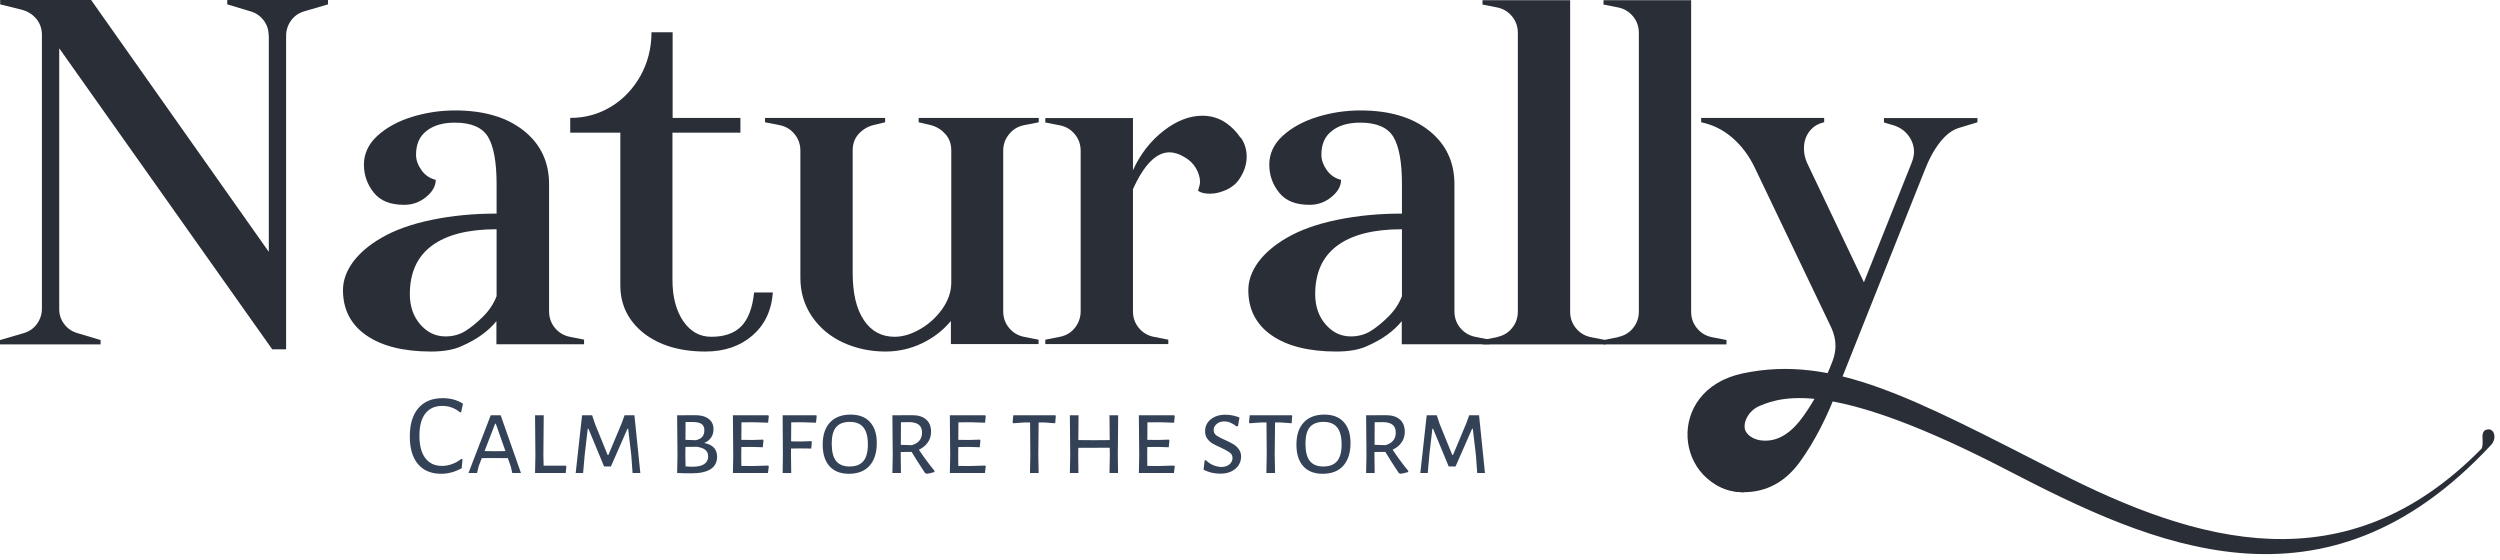
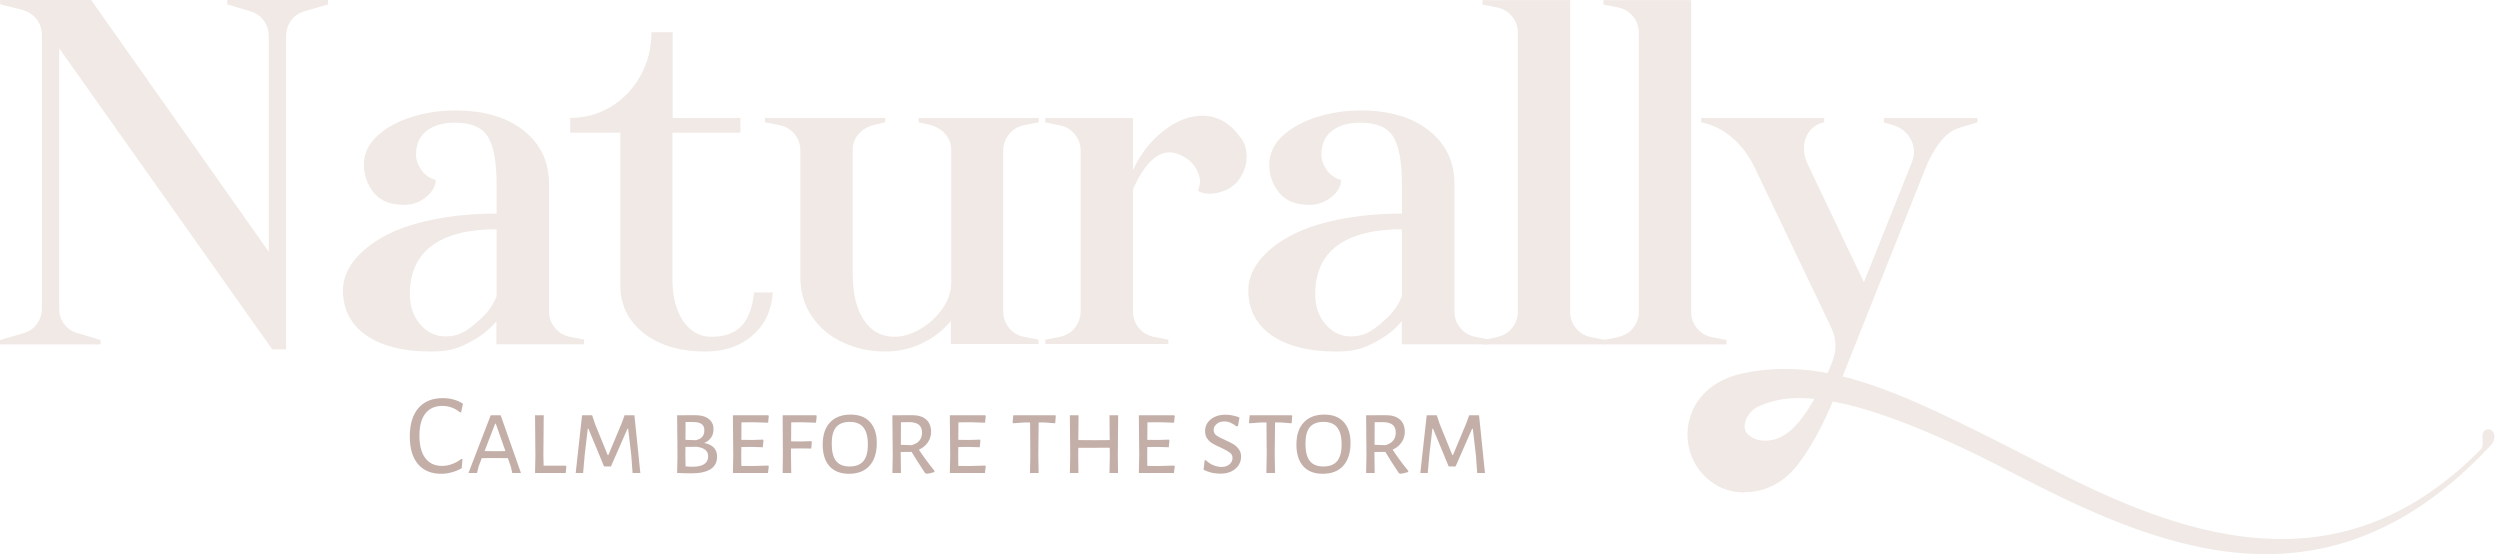
<svg xmlns="http://www.w3.org/2000/svg" width="259" height="58" viewBox="0 0 259 58" fill="none">
-   <path d="M45.864 41.248C46.672 41.248 47.372 41.44 47.964 41.824L47.772 42.7L47.664 42.724C47.128 42.276 46.512 42.052 45.816 42.052C45.056 42.052 44.472 42.316 44.064 42.844C43.656 43.364 43.452 44.128 43.452 45.136C43.452 46.152 43.656 46.928 44.064 47.464C44.472 48 45.048 48.268 45.792 48.268C46.144 48.268 46.492 48.204 46.836 48.076C47.188 47.948 47.508 47.768 47.796 47.536L47.916 47.596L47.832 48.508C47.136 48.892 46.428 49.084 45.708 49.084C44.676 49.084 43.876 48.752 43.308 48.088C42.74 47.416 42.456 46.46 42.456 45.22C42.456 43.948 42.752 42.968 43.344 42.28C43.936 41.592 44.776 41.248 45.864 41.248ZM53.97 49H53.07L52.926 48.352L52.614 47.464L51.186 47.452L49.914 47.464L49.59 48.304L49.422 49H48.534L50.838 43.024H51.87L53.97 49ZM52.362 46.732L51.366 43.9H51.294L50.202 46.732L51.258 46.744L52.362 46.732ZM58.671 48.328L58.611 49H55.431L55.467 47.2L55.431 43.024H56.331L56.295 47.128L56.319 48.244H58.623L58.671 48.328ZM66.338 49H65.534L65.402 47.176L65.078 44.416H65.006L63.29 48.328H62.582L60.962 44.416H60.89L60.578 47.104L60.41 49H59.642L60.302 43.024H61.346L61.646 43.924L62.954 47.14H63.026L64.394 43.876L64.706 43.024H65.726L66.338 49ZM72.958 45.892C73.846 46.068 74.29 46.54 74.29 47.308C74.29 47.884 74.066 48.316 73.618 48.604C73.17 48.892 72.514 49.036 71.65 49.036C71.13 49.036 70.63 49.024 70.15 49L70.186 47.2L70.15 43.024L72.022 43.012C72.622 43.012 73.086 43.14 73.414 43.396C73.75 43.644 73.918 44 73.918 44.464C73.918 44.808 73.834 45.1 73.666 45.34C73.498 45.58 73.262 45.764 72.958 45.892ZM72.97 44.572C72.97 44.276 72.874 44.06 72.682 43.924C72.49 43.788 72.182 43.72 71.758 43.72H71.026L71.014 45.568L72.082 45.604C72.378 45.54 72.598 45.428 72.742 45.268C72.894 45.1 72.97 44.868 72.97 44.572ZM71.758 48.352C72.278 48.352 72.674 48.264 72.946 48.088C73.226 47.904 73.366 47.636 73.366 47.284C73.366 46.996 73.27 46.772 73.078 46.612C72.886 46.452 72.594 46.344 72.202 46.288L71.014 46.3L71.002 47.128L71.026 48.316C71.274 48.34 71.518 48.352 71.758 48.352ZM79.576 48.232L79.648 48.304L79.564 49H75.928L75.964 47.2L75.928 43.024H79.588L79.648 43.096L79.576 43.792L78.064 43.744L76.816 43.756L76.804 45.568L77.992 45.58L79.036 45.544L79.096 45.628L79.024 46.336L77.92 46.3L76.804 46.312L76.792 47.128L76.804 48.268L77.98 48.28L79.576 48.232ZM81.971 43.756L81.959 45.724L82.99 45.736L84.046 45.7L84.106 45.784L84.046 46.468L82.906 46.456L81.947 46.468V47.128L81.971 49H81.082L81.106 47.2L81.082 43.024H84.562L84.611 43.096L84.538 43.792L83.062 43.744L81.971 43.756ZM88.123 42.952C88.995 42.952 89.663 43.208 90.127 43.72C90.599 44.232 90.835 44.956 90.835 45.892C90.835 46.908 90.583 47.696 90.079 48.256C89.583 48.808 88.871 49.084 87.943 49.084C87.079 49.084 86.411 48.824 85.939 48.304C85.467 47.776 85.231 47.028 85.231 46.06C85.231 45.068 85.483 44.304 85.987 43.768C86.491 43.224 87.203 42.952 88.123 42.952ZM88.039 43.708C87.407 43.708 86.935 43.888 86.623 44.248C86.319 44.608 86.167 45.176 86.167 45.952C86.167 46.784 86.319 47.388 86.623 47.764C86.927 48.14 87.391 48.328 88.015 48.328C88.655 48.328 89.131 48.144 89.443 47.776C89.755 47.408 89.911 46.832 89.911 46.048C89.911 45.24 89.755 44.648 89.443 44.272C89.139 43.896 88.671 43.708 88.039 43.708ZM95.199 46.588C95.687 47.332 96.227 48.064 96.819 48.784L96.807 48.904C96.471 49.008 96.195 49.068 95.979 49.084L95.823 48.988C95.215 48.068 94.755 47.344 94.443 46.816L93.315 46.828V47.128L93.339 49H92.451L92.487 47.2L92.451 43.024L94.491 43.012C95.123 43.012 95.607 43.16 95.943 43.456C96.287 43.752 96.459 44.18 96.459 44.74C96.459 45.148 96.347 45.512 96.123 45.832C95.907 46.152 95.599 46.404 95.199 46.588ZM93.327 46.084L94.455 46.12C95.167 45.92 95.523 45.484 95.523 44.812C95.523 44.46 95.419 44.196 95.211 44.02C95.003 43.844 94.687 43.748 94.263 43.732L93.339 43.744L93.327 46.084ZM102.052 48.232L102.124 48.304L102.04 49H98.404L98.44 47.2L98.404 43.024H102.064L102.124 43.096L102.052 43.792L100.54 43.744L99.292 43.756L99.28 45.568L100.468 45.58L101.512 45.544L101.572 45.628L101.5 46.336L100.396 46.3L99.28 46.312L99.268 47.128L99.28 48.268L100.456 48.28L102.052 48.232ZM109.38 43.096L109.32 43.852L108.204 43.768H107.604L107.568 47.128L107.604 49H106.704L106.74 47.2L106.716 43.768H106.116L104.976 43.852L104.904 43.768L104.976 43.024H109.332L109.38 43.096ZM115.806 47.128L115.83 49H114.942L114.978 47.2L114.966 46.384L111.714 46.396L111.702 47.128L111.726 49H110.838L110.874 47.2L110.838 43.024H111.738L111.714 45.592L113.334 45.604L114.966 45.592L114.942 43.024H115.842L115.806 47.128ZM121.634 48.232L121.706 48.304L121.622 49H117.986L118.022 47.2L117.986 43.024H121.646L121.706 43.096L121.634 43.792L120.122 43.744L118.874 43.756L118.862 45.568L120.05 45.58L121.094 45.544L121.154 45.628L121.082 46.336L119.978 46.3L118.862 46.312L118.85 47.128L118.862 48.268L120.038 48.28L121.634 48.232ZM126.946 42.964C127.434 42.964 127.922 43.06 128.41 43.252L128.254 44.14L128.11 44.176C127.886 44 127.674 43.872 127.474 43.792C127.274 43.704 127.066 43.66 126.85 43.66C126.506 43.66 126.234 43.752 126.034 43.936C125.834 44.112 125.734 44.316 125.734 44.548C125.734 44.78 125.83 44.968 126.022 45.112C126.222 45.256 126.526 45.416 126.934 45.592C127.294 45.752 127.578 45.896 127.786 46.024C128.002 46.152 128.186 46.324 128.338 46.54C128.498 46.748 128.578 47.004 128.578 47.308C128.578 47.62 128.494 47.912 128.326 48.184C128.158 48.448 127.91 48.664 127.582 48.832C127.262 48.992 126.878 49.072 126.43 49.072C126.15 49.072 125.854 49.04 125.542 48.976C125.238 48.904 124.954 48.8 124.69 48.664L124.798 47.716L124.918 47.668C125.142 47.892 125.402 48.068 125.698 48.196C126.002 48.316 126.282 48.376 126.538 48.376C126.874 48.376 127.15 48.288 127.366 48.112C127.582 47.928 127.69 47.708 127.69 47.452C127.69 47.212 127.59 47.02 127.39 46.876C127.198 46.732 126.894 46.564 126.478 46.372C126.134 46.22 125.85 46.08 125.626 45.952C125.41 45.824 125.226 45.656 125.074 45.448C124.922 45.232 124.846 44.972 124.846 44.668C124.846 44.348 124.93 44.06 125.098 43.804C125.274 43.548 125.518 43.344 125.83 43.192C126.15 43.04 126.522 42.964 126.946 42.964ZM133.872 43.096L133.812 43.852L132.696 43.768H132.096L132.06 47.128L132.096 49H131.196L131.232 47.2L131.208 43.768H130.608L129.468 43.852L129.396 43.768L129.468 43.024H133.824L133.872 43.096ZM137.202 42.952C138.074 42.952 138.742 43.208 139.206 43.72C139.678 44.232 139.914 44.956 139.914 45.892C139.914 46.908 139.662 47.696 139.158 48.256C138.662 48.808 137.95 49.084 137.022 49.084C136.158 49.084 135.49 48.824 135.018 48.304C134.546 47.776 134.31 47.028 134.31 46.06C134.31 45.068 134.562 44.304 135.066 43.768C135.57 43.224 136.282 42.952 137.202 42.952ZM137.118 43.708C136.486 43.708 136.014 43.888 135.702 44.248C135.398 44.608 135.246 45.176 135.246 45.952C135.246 46.784 135.398 47.388 135.702 47.764C136.006 48.14 136.47 48.328 137.094 48.328C137.734 48.328 138.21 48.144 138.522 47.776C138.834 47.408 138.99 46.832 138.99 46.048C138.99 45.24 138.834 44.648 138.522 44.272C138.218 43.896 137.75 43.708 137.118 43.708ZM144.277 46.588C144.765 47.332 145.305 48.064 145.897 48.784L145.885 48.904C145.549 49.008 145.273 49.068 145.057 49.084L144.901 48.988C144.293 48.068 143.833 47.344 143.521 46.816L142.393 46.828V47.128L142.417 49H141.529L141.565 47.2L141.529 43.024L143.569 43.012C144.201 43.012 144.685 43.16 145.021 43.456C145.365 43.752 145.537 44.18 145.537 44.74C145.537 45.148 145.425 45.512 145.201 45.832C144.985 46.152 144.677 46.404 144.277 46.588ZM142.405 46.084L143.533 46.12C144.245 45.92 144.601 45.484 144.601 44.812C144.601 44.46 144.497 44.196 144.289 44.02C144.081 43.844 143.765 43.748 143.341 43.732L142.417 43.744L142.405 46.084ZM153.842 49H153.038L152.906 47.176L152.582 44.416H152.51L150.794 48.328H150.086L148.466 44.416H148.394L148.082 47.104L147.914 49H147.146L147.806 43.024H148.85L149.15 43.924L150.458 47.14H150.53L151.898 43.876L152.21 43.024H153.23L153.842 49Z" fill="#344258" />
-   <path d="M27.829 3.663C27.829 3.077 27.659 2.568 27.319 2.115C26.979 1.661 26.526 1.34 25.941 1.171L23.543 0.453V0H33.983V0.453L31.529 1.171C30.944 1.34 30.491 1.661 30.151 2.133C29.811 2.605 29.641 3.134 29.641 3.719V36.192H28.206L6.136 5.003V32.02C6.136 32.605 6.306 33.115 6.646 33.568C6.985 34.021 7.439 34.342 8.024 34.512L10.422 35.229V35.683H0V35.229L2.454 34.512C3.04 34.342 3.493 34.021 3.833 33.549C4.172 33.077 4.342 32.548 4.342 31.963V3.625C4.342 2.983 4.154 2.435 3.776 1.963C3.398 1.51 2.907 1.189 2.303 1.019L0.019 0.453V0H9.44L27.848 26.092V3.663H27.829Z" fill="#2A2F37" />
-   <path d="M60.509 35.211V35.664H51.428V33.266C50.616 34.285 49.446 35.135 47.917 35.815C47.067 36.23 45.972 36.419 44.65 36.419C41.8 36.419 39.553 35.852 37.948 34.739C36.343 33.625 35.532 32.058 35.532 30.056C35.532 29.075 35.871 28.112 36.551 27.168C37.231 26.243 38.212 25.393 39.515 24.638C40.912 23.826 42.649 23.203 44.764 22.769C46.878 22.335 49.106 22.127 51.447 22.127V19.068C51.447 16.784 51.145 15.16 50.56 14.179C49.956 13.197 48.823 12.706 47.124 12.706C45.896 12.706 44.915 12.989 44.197 13.556C43.461 14.122 43.102 14.934 43.102 16.029C43.102 16.576 43.291 17.105 43.669 17.634C44.046 18.162 44.537 18.483 45.141 18.634C45.141 19.276 44.801 19.88 44.141 20.409C43.48 20.956 42.725 21.221 41.875 21.221C40.44 21.221 39.402 20.805 38.722 19.956C38.042 19.106 37.703 18.143 37.703 17.048C37.703 15.953 38.156 14.934 39.081 14.084C40.006 13.235 41.195 12.574 42.649 12.121C44.103 11.668 45.613 11.441 47.142 11.441C50.126 11.441 52.504 12.14 54.26 13.537C56.016 14.934 56.884 16.784 56.884 19.087V32.246C56.884 32.888 57.073 33.455 57.47 33.946C57.866 34.437 58.376 34.757 59.018 34.89L60.547 35.192L60.509 35.211ZM51.428 23.751C48.502 23.751 46.274 24.317 44.745 25.45C43.215 26.582 42.46 28.263 42.46 30.472C42.46 31.737 42.819 32.775 43.536 33.606C44.254 34.437 45.122 34.852 46.142 34.852C46.897 34.852 47.558 34.682 48.162 34.323C48.747 33.965 49.389 33.455 50.069 32.775C50.673 32.171 51.145 31.472 51.447 30.68V23.751H51.428Z" fill="#2A2F37" />
-   <path d="M76.708 12.215V13.744H69.666V28.98C69.666 30.755 70.044 32.171 70.78 33.266C71.535 34.361 72.498 34.89 73.687 34.89C75.047 34.89 76.085 34.531 76.802 33.795C77.52 33.058 77.954 31.907 78.124 30.302H80.069C79.936 32.171 79.219 33.662 77.954 34.757C76.689 35.852 75.066 36.419 73.083 36.419C70.44 36.419 68.307 35.777 66.683 34.512C65.078 33.228 64.266 31.586 64.266 29.547V13.744H59.075V12.215C60.604 12.215 62.001 11.838 63.285 11.063C64.568 10.289 65.569 9.232 66.343 7.873C67.098 6.513 67.495 5.003 67.495 3.342H69.685V12.215H76.727H76.708Z" fill="#2A2F37" />
-   <path d="M104.518 13.933C104.121 14.424 103.933 14.991 103.933 15.632V32.246C103.933 32.888 104.121 33.455 104.518 33.946C104.914 34.437 105.424 34.757 106.066 34.89L107.595 35.192V35.645H98.514V33.247C97.702 34.229 96.702 35.003 95.512 35.569C94.323 36.136 93.058 36.419 91.736 36.419C90.132 36.419 88.678 36.098 87.319 35.475C85.978 34.852 84.902 33.946 84.109 32.775C83.316 31.605 82.919 30.264 82.919 28.773V15.614C82.919 14.972 82.731 14.405 82.334 13.914C81.938 13.423 81.428 13.102 80.786 12.97L79.257 12.668V12.215H91.698V12.668L90.434 12.97C89.829 13.14 89.32 13.461 88.923 13.914C88.527 14.367 88.338 14.934 88.338 15.576V28.263C88.338 30.377 88.716 32.001 89.49 33.153C90.245 34.304 91.321 34.89 92.68 34.89C93.53 34.89 94.417 34.625 95.323 34.097C96.249 33.568 97.004 32.87 97.627 32.001C98.231 31.133 98.552 30.226 98.552 29.282V15.576C98.552 14.934 98.363 14.386 97.967 13.914C97.57 13.461 97.079 13.14 96.456 12.97L95.172 12.668V12.215H107.614V12.668L106.085 12.97C105.443 13.102 104.914 13.423 104.537 13.914L104.518 13.933Z" fill="#2A2F37" />
-   <path d="M128.552 14.254C128.967 14.858 129.156 15.519 129.156 16.236C129.156 17.011 128.91 17.785 128.401 18.54C128.098 19.012 127.645 19.389 127.079 19.654C126.494 19.918 125.927 20.069 125.342 20.069C124.832 20.069 124.417 19.975 124.115 19.767C124.247 19.352 124.323 19.05 124.323 18.842C124.323 18.37 124.172 17.898 123.888 17.407C123.605 16.935 123.209 16.557 122.737 16.293C122.189 15.953 121.661 15.783 121.151 15.783C119.791 15.783 118.526 17.048 117.375 19.597V32.246C117.375 32.888 117.564 33.455 117.96 33.946C118.357 34.437 118.866 34.758 119.508 34.89L121.037 35.192V35.645H108.294V35.192L109.823 34.89C110.465 34.758 110.993 34.437 111.371 33.946C111.749 33.455 111.956 32.888 111.956 32.246V15.632C111.956 14.991 111.768 14.424 111.371 13.933C110.975 13.442 110.465 13.121 109.823 12.989L108.294 12.687V12.234H117.375V17.634C118.149 15.934 119.225 14.575 120.565 13.537C121.906 12.498 123.246 11.989 124.568 11.989C125.493 11.989 126.324 12.253 127.06 12.763C127.645 13.178 128.136 13.688 128.533 14.292L128.552 14.254Z" fill="#2A2F37" />
-   <path d="M154.303 35.211V35.664H145.222V33.266C144.411 34.285 143.24 35.135 141.711 35.815C140.861 36.23 139.766 36.419 138.445 36.419C135.594 36.419 133.347 35.852 131.742 34.739C130.138 33.625 129.326 32.058 129.326 30.056C129.326 29.075 129.666 28.112 130.345 27.168C131.025 26.243 132.007 25.393 133.309 24.638C134.706 23.826 136.443 23.203 138.558 22.769C140.672 22.335 142.9 22.127 145.241 22.127V19.068C145.241 16.784 144.939 15.16 144.354 14.179C143.75 13.197 142.617 12.706 140.918 12.706C139.691 12.706 138.709 12.989 137.991 13.556C137.255 14.122 136.896 14.934 136.896 16.029C136.896 16.576 137.085 17.105 137.463 17.634C137.84 18.162 138.331 18.483 138.935 18.634C138.935 19.276 138.596 19.88 137.935 20.409C137.274 20.956 136.519 21.221 135.669 21.221C134.234 21.221 133.196 20.805 132.516 19.956C131.837 19.106 131.497 18.143 131.497 17.048C131.497 15.953 131.95 14.934 132.875 14.084C133.8 13.235 134.99 12.574 136.443 12.121C137.897 11.668 139.407 11.441 140.937 11.441C143.92 11.441 146.299 12.14 148.054 13.537C149.81 14.934 150.679 16.784 150.679 19.087V32.246C150.679 32.888 150.867 33.455 151.264 33.946C151.66 34.437 152.17 34.757 152.812 34.89L154.341 35.192L154.303 35.211ZM145.222 23.751C142.296 23.751 140.068 24.317 138.539 25.45C137.01 26.582 136.255 28.263 136.255 30.472C136.255 31.737 136.613 32.775 137.331 33.606C138.048 34.437 138.917 34.852 139.936 34.852C140.691 34.852 141.352 34.682 141.956 34.323C142.541 33.965 143.183 33.455 143.863 32.775C144.467 32.171 144.939 31.472 145.241 30.68V23.751H145.222Z" fill="#2A2F37" />
-   <path d="M155.115 34.908C155.757 34.776 156.286 34.455 156.664 33.965C157.06 33.474 157.249 32.907 157.249 32.265V3.417C157.249 2.775 157.06 2.209 156.664 1.718C156.267 1.227 155.757 0.906 155.115 0.774L153.586 0.472V0.019H162.667V32.284C162.667 32.926 162.856 33.492 163.253 33.983C163.649 34.474 164.159 34.795 164.801 34.927L166.33 35.229V35.683H153.586V35.229L155.115 34.927V34.908Z" fill="#2A2F37" />
-   <path d="M167.652 34.908C168.293 34.776 168.822 34.455 169.2 33.965C169.596 33.474 169.785 32.907 169.785 32.265V3.417C169.785 2.775 169.596 2.209 169.2 1.718C168.803 1.227 168.293 0.906 167.652 0.774L166.122 0.472V0.019H175.203V32.284C175.203 32.926 175.392 33.492 175.789 33.983C176.185 34.474 176.695 34.795 177.337 34.927L178.866 35.229V35.683H166.122V35.229L167.652 34.927V34.908Z" fill="#2A2F37" />
-   <path d="M204.863 12.215V12.668L202.881 13.272C202.239 13.48 201.597 13.952 200.993 14.726C200.389 15.481 199.841 16.482 199.369 17.709L190.496 39.987C189.344 43.121 188.004 45.727 186.474 47.841C184.945 49.956 182.982 50.994 180.622 50.994C179.262 50.994 178.092 50.579 177.129 49.748C176.166 48.917 175.675 47.747 175.675 46.255C175.675 44.896 176.11 43.858 176.978 43.178C177.846 42.479 178.753 42.139 179.697 42.139C179.904 42.139 180.131 42.177 180.414 42.234C180.376 42.404 180.357 42.649 180.357 42.951C180.357 43.706 180.565 44.329 180.962 44.858C181.377 45.387 182.019 45.651 182.906 45.651C184.341 45.651 185.663 44.782 186.89 43.027C188.117 41.271 189.099 39.402 189.854 37.401C190.062 36.853 190.156 36.325 190.156 35.815C190.156 35.23 190.024 34.625 189.741 33.983L181.792 17.369C181.188 16.104 180.395 15.066 179.451 14.254C178.507 13.442 177.431 12.914 176.242 12.668V12.215H188.985V12.668C188.344 12.8 187.834 13.121 187.456 13.612C187.079 14.103 186.89 14.688 186.89 15.368C186.89 15.915 187.003 16.444 187.249 16.954L193.101 29.245L198.048 16.86C198.218 16.425 198.293 16.048 198.293 15.746C198.293 15.142 198.104 14.575 197.727 14.065C197.349 13.556 196.839 13.197 196.197 12.989L195.178 12.687V12.234H204.863V12.215Z" fill="#2A2F37" />
-   <path d="M180.603 51.013C173.504 50.616 172.334 40.421 180.546 38.684C189.911 36.702 198.199 41.271 213.133 48.88C227.576 56.261 243.019 60.83 257.103 46.463C257.103 46.463 257.236 46.18 257.198 45.632C257.16 45.085 257.141 44.518 257.783 44.48C258.425 44.443 258.689 45.425 258.085 46.085C240.754 64.757 222.856 56.431 207.96 48.71C190.269 39.534 184.908 40.931 182.264 42.064C180.848 42.668 180.074 44.632 181.49 45.349C184.266 46.765 185.908 45.406 187.777 43.537" fill="#2A2F37" />
+   <path d="M45.864 41.248C46.672 41.248 47.372 41.44 47.964 41.824L47.772 42.7L47.664 42.724C47.128 42.276 46.512 42.052 45.816 42.052C45.056 42.052 44.472 42.316 44.064 42.844C43.656 43.364 43.452 44.128 43.452 45.136C43.452 46.152 43.656 46.928 44.064 47.464C44.472 48 45.048 48.268 45.792 48.268C46.144 48.268 46.492 48.204 46.836 48.076C47.188 47.948 47.508 47.768 47.796 47.536L47.916 47.596L47.832 48.508C47.136 48.892 46.428 49.084 45.708 49.084C44.676 49.084 43.876 48.752 43.308 48.088C42.74 47.416 42.456 46.46 42.456 45.22C42.456 43.948 42.752 42.968 43.344 42.28C43.936 41.592 44.776 41.248 45.864 41.248ZM53.97 49H53.07L52.926 48.352L52.614 47.464L51.186 47.452L49.914 47.464L49.59 48.304L49.422 49H48.534L50.838 43.024H51.87L53.97 49ZM52.362 46.732L51.366 43.9H51.294L50.202 46.732L51.258 46.744L52.362 46.732ZM58.671 48.328L58.611 49H55.431L55.467 47.2L55.431 43.024H56.331L56.295 47.128L56.319 48.244H58.623L58.671 48.328ZM66.338 49H65.534L65.402 47.176L65.078 44.416H65.006L63.29 48.328H62.582L60.962 44.416H60.89L60.578 47.104L60.41 49H59.642L60.302 43.024H61.346L61.646 43.924L62.954 47.14H63.026L64.394 43.876L64.706 43.024H65.726L66.338 49ZM72.958 45.892C73.846 46.068 74.29 46.54 74.29 47.308C74.29 47.884 74.066 48.316 73.618 48.604C73.17 48.892 72.514 49.036 71.65 49.036C71.13 49.036 70.63 49.024 70.15 49L70.186 47.2L70.15 43.024L72.022 43.012C72.622 43.012 73.086 43.14 73.414 43.396C73.75 43.644 73.918 44 73.918 44.464C73.918 44.808 73.834 45.1 73.666 45.34C73.498 45.58 73.262 45.764 72.958 45.892ZM72.97 44.572C72.97 44.276 72.874 44.06 72.682 43.924C72.49 43.788 72.182 43.72 71.758 43.72H71.026L71.014 45.568L72.082 45.604C72.378 45.54 72.598 45.428 72.742 45.268C72.894 45.1 72.97 44.868 72.97 44.572ZM71.758 48.352C72.278 48.352 72.674 48.264 72.946 48.088C73.226 47.904 73.366 47.636 73.366 47.284C73.366 46.996 73.27 46.772 73.078 46.612C72.886 46.452 72.594 46.344 72.202 46.288L71.014 46.3L71.002 47.128L71.026 48.316C71.274 48.34 71.518 48.352 71.758 48.352ZM79.576 48.232L79.648 48.304L79.564 49H75.928L75.964 47.2L75.928 43.024H79.588L79.648 43.096L79.576 43.792L78.064 43.744L76.816 43.756L76.804 45.568L77.992 45.58L79.036 45.544L79.096 45.628L79.024 46.336L77.92 46.3L76.804 46.312L76.792 47.128L76.804 48.268L77.98 48.28L79.576 48.232ZM81.971 43.756L81.959 45.724L82.99 45.736L84.046 45.7L84.106 45.784L84.046 46.468L82.906 46.456L81.947 46.468V47.128L81.971 49H81.082L81.106 47.2L81.082 43.024H84.562L84.611 43.096L84.538 43.792L83.062 43.744L81.971 43.756ZM88.123 42.952C88.995 42.952 89.663 43.208 90.127 43.72C90.599 44.232 90.835 44.956 90.835 45.892C90.835 46.908 90.583 47.696 90.079 48.256C89.583 48.808 88.871 49.084 87.943 49.084C87.079 49.084 86.411 48.824 85.939 48.304C85.467 47.776 85.231 47.028 85.231 46.06C85.231 45.068 85.483 44.304 85.987 43.768C86.491 43.224 87.203 42.952 88.123 42.952ZM88.039 43.708C87.407 43.708 86.935 43.888 86.623 44.248C86.319 44.608 86.167 45.176 86.167 45.952C86.167 46.784 86.319 47.388 86.623 47.764C86.927 48.14 87.391 48.328 88.015 48.328C88.655 48.328 89.131 48.144 89.443 47.776C89.755 47.408 89.911 46.832 89.911 46.048C89.911 45.24 89.755 44.648 89.443 44.272C89.139 43.896 88.671 43.708 88.039 43.708ZM95.199 46.588C95.687 47.332 96.227 48.064 96.819 48.784L96.807 48.904C96.471 49.008 96.195 49.068 95.979 49.084L95.823 48.988C95.215 48.068 94.755 47.344 94.443 46.816L93.315 46.828V47.128L93.339 49H92.451L92.487 47.2L92.451 43.024L94.491 43.012C95.123 43.012 95.607 43.16 95.943 43.456C96.287 43.752 96.459 44.18 96.459 44.74C96.459 45.148 96.347 45.512 96.123 45.832C95.907 46.152 95.599 46.404 95.199 46.588ZM93.327 46.084L94.455 46.12C95.167 45.92 95.523 45.484 95.523 44.812C95.523 44.46 95.419 44.196 95.211 44.02C95.003 43.844 94.687 43.748 94.263 43.732L93.339 43.744L93.327 46.084ZM102.052 48.232L102.124 48.304L102.04 49H98.404L98.44 47.2L98.404 43.024H102.064L102.124 43.096L102.052 43.792L100.54 43.744L99.292 43.756L99.28 45.568L100.468 45.58L101.512 45.544L101.572 45.628L101.5 46.336L100.396 46.3L99.28 46.312L99.268 47.128L99.28 48.268L100.456 48.28L102.052 48.232ZM109.38 43.096L109.32 43.852L108.204 43.768H107.604L107.568 47.128L107.604 49H106.704L106.74 47.2L106.716 43.768H106.116L104.976 43.852L104.904 43.768L104.976 43.024H109.332L109.38 43.096ZM115.806 47.128L115.83 49H114.942L114.978 47.2L114.966 46.384L111.714 46.396L111.702 47.128L111.726 49H110.838L110.874 47.2L110.838 43.024H111.738L111.714 45.592L113.334 45.604L114.966 45.592L114.942 43.024H115.842L115.806 47.128ZM121.634 48.232L121.706 48.304L121.622 49H117.986L118.022 47.2L117.986 43.024H121.646L121.706 43.096L121.634 43.792L120.122 43.744L118.874 43.756L118.862 45.568L120.05 45.58L121.094 45.544L121.154 45.628L121.082 46.336L119.978 46.3L118.862 46.312L118.85 47.128L118.862 48.268L120.038 48.28L121.634 48.232ZM126.946 42.964C127.434 42.964 127.922 43.06 128.41 43.252L128.254 44.14L128.11 44.176C127.886 44 127.674 43.872 127.474 43.792C127.274 43.704 127.066 43.66 126.85 43.66C126.506 43.66 126.234 43.752 126.034 43.936C125.834 44.112 125.734 44.316 125.734 44.548C125.734 44.78 125.83 44.968 126.022 45.112C126.222 45.256 126.526 45.416 126.934 45.592C127.294 45.752 127.578 45.896 127.786 46.024C128.002 46.152 128.186 46.324 128.338 46.54C128.498 46.748 128.578 47.004 128.578 47.308C128.578 47.62 128.494 47.912 128.326 48.184C128.158 48.448 127.91 48.664 127.582 48.832C127.262 48.992 126.878 49.072 126.43 49.072C126.15 49.072 125.854 49.04 125.542 48.976C125.238 48.904 124.954 48.8 124.69 48.664L124.798 47.716L124.918 47.668C125.142 47.892 125.402 48.068 125.698 48.196C126.002 48.316 126.282 48.376 126.538 48.376C126.874 48.376 127.15 48.288 127.366 48.112C127.582 47.928 127.69 47.708 127.69 47.452C127.69 47.212 127.59 47.02 127.39 46.876C127.198 46.732 126.894 46.564 126.478 46.372C126.134 46.22 125.85 46.08 125.626 45.952C125.41 45.824 125.226 45.656 125.074 45.448C124.922 45.232 124.846 44.972 124.846 44.668C124.846 44.348 124.93 44.06 125.098 43.804C125.274 43.548 125.518 43.344 125.83 43.192C126.15 43.04 126.522 42.964 126.946 42.964ZM133.872 43.096L133.812 43.852L132.696 43.768H132.096L132.06 47.128L132.096 49H131.196L131.232 47.2L131.208 43.768H130.608L129.468 43.852L129.396 43.768L129.468 43.024H133.824L133.872 43.096ZM137.202 42.952C138.074 42.952 138.742 43.208 139.206 43.72C139.678 44.232 139.914 44.956 139.914 45.892C139.914 46.908 139.662 47.696 139.158 48.256C138.662 48.808 137.95 49.084 137.022 49.084C136.158 49.084 135.49 48.824 135.018 48.304C134.546 47.776 134.31 47.028 134.31 46.06C134.31 45.068 134.562 44.304 135.066 43.768C135.57 43.224 136.282 42.952 137.202 42.952ZM137.118 43.708C136.486 43.708 136.014 43.888 135.702 44.248C135.398 44.608 135.246 45.176 135.246 45.952C135.246 46.784 135.398 47.388 135.702 47.764C136.006 48.14 136.47 48.328 137.094 48.328C137.734 48.328 138.21 48.144 138.522 47.776C138.834 47.408 138.99 46.832 138.99 46.048C138.99 45.24 138.834 44.648 138.522 44.272C138.218 43.896 137.75 43.708 137.118 43.708ZM144.277 46.588C144.765 47.332 145.305 48.064 145.897 48.784L145.885 48.904C145.549 49.008 145.273 49.068 145.057 49.084L144.901 48.988C144.293 48.068 143.833 47.344 143.521 46.816L142.393 46.828V47.128L142.417 49H141.529L141.565 47.2L141.529 43.024L143.569 43.012C144.201 43.012 144.685 43.16 145.021 43.456C145.365 43.752 145.537 44.18 145.537 44.74C145.537 45.148 145.425 45.512 145.201 45.832C144.985 46.152 144.677 46.404 144.277 46.588ZM142.405 46.084L143.533 46.12C144.245 45.92 144.601 45.484 144.601 44.812C144.601 44.46 144.497 44.196 144.289 44.02C144.081 43.844 143.765 43.748 143.341 43.732L142.417 43.744L142.405 46.084ZM153.842 49H153.038L152.906 47.176L152.582 44.416H152.51L150.794 48.328H150.086L148.466 44.416H148.394L148.082 47.104L147.914 49H147.146L147.806 43.024H148.85L149.15 43.924L150.458 47.14H150.53L151.898 43.876L152.21 43.024H153.23L153.842 49Z" fill="#C4AEA8" />
+   <path d="M27.829 3.663C27.829 3.077 27.659 2.568 27.319 2.115C26.979 1.661 26.526 1.34 25.941 1.171L23.543 0.453V0H33.983V0.453L31.529 1.171C30.944 1.34 30.491 1.661 30.151 2.133C29.811 2.605 29.641 3.134 29.641 3.719V36.192H28.206L6.136 5.003V32.02C6.136 32.605 6.306 33.115 6.646 33.568C6.985 34.021 7.439 34.342 8.024 34.512L10.422 35.229V35.683H0V35.229L2.454 34.512C3.04 34.342 3.493 34.021 3.833 33.549C4.172 33.077 4.342 32.548 4.342 31.963V3.625C4.342 2.983 4.154 2.435 3.776 1.963C3.398 1.51 2.907 1.189 2.303 1.019L0.019 0.453V0H9.44L27.848 26.092V3.663H27.829Z" fill="#F0E9E5" />
+   <path d="M60.509 35.211V35.664H51.428V33.266C50.616 34.285 49.446 35.135 47.917 35.815C47.067 36.23 45.972 36.419 44.65 36.419C41.8 36.419 39.553 35.852 37.948 34.739C36.343 33.625 35.532 32.058 35.532 30.056C35.532 29.075 35.871 28.112 36.551 27.168C37.231 26.243 38.212 25.393 39.515 24.638C40.912 23.826 42.649 23.203 44.764 22.769C46.878 22.335 49.106 22.127 51.447 22.127V19.068C51.447 16.784 51.145 15.16 50.56 14.179C49.956 13.197 48.823 12.706 47.124 12.706C45.896 12.706 44.915 12.989 44.197 13.556C43.461 14.122 43.102 14.934 43.102 16.029C43.102 16.576 43.291 17.105 43.669 17.634C44.046 18.162 44.537 18.483 45.141 18.634C45.141 19.276 44.801 19.88 44.141 20.409C43.48 20.956 42.725 21.221 41.875 21.221C40.44 21.221 39.402 20.805 38.722 19.956C38.042 19.106 37.703 18.143 37.703 17.048C37.703 15.953 38.156 14.934 39.081 14.084C40.006 13.235 41.195 12.574 42.649 12.121C44.103 11.668 45.613 11.441 47.142 11.441C50.126 11.441 52.504 12.14 54.26 13.537C56.016 14.934 56.884 16.784 56.884 19.087V32.246C56.884 32.888 57.073 33.455 57.47 33.946C57.866 34.437 58.376 34.757 59.018 34.89L60.547 35.192L60.509 35.211ZM51.428 23.751C48.502 23.751 46.274 24.317 44.745 25.45C43.215 26.582 42.46 28.263 42.46 30.472C42.46 31.737 42.819 32.775 43.536 33.606C44.254 34.437 45.122 34.852 46.142 34.852C46.897 34.852 47.558 34.682 48.162 34.323C48.747 33.965 49.389 33.455 50.069 32.775C50.673 32.171 51.145 31.472 51.447 30.68V23.751H51.428Z" fill="#F0E9E5" />
+   <path d="M76.708 12.215V13.744H69.666V28.98C69.666 30.755 70.044 32.171 70.78 33.266C71.535 34.361 72.498 34.89 73.687 34.89C75.047 34.89 76.085 34.531 76.802 33.795C77.52 33.058 77.954 31.907 78.124 30.302H80.069C79.936 32.171 79.219 33.662 77.954 34.757C76.689 35.852 75.066 36.419 73.083 36.419C70.44 36.419 68.307 35.777 66.683 34.512C65.078 33.228 64.266 31.586 64.266 29.547V13.744H59.075V12.215C60.604 12.215 62.001 11.838 63.285 11.063C64.568 10.289 65.569 9.232 66.343 7.873C67.098 6.513 67.495 5.003 67.495 3.342H69.685V12.215H76.727H76.708Z" fill="#F0E9E5" />
+   <path d="M104.518 13.933C104.121 14.424 103.933 14.991 103.933 15.632V32.246C103.933 32.888 104.121 33.455 104.518 33.946C104.914 34.437 105.424 34.757 106.066 34.89L107.595 35.192V35.645H98.514V33.247C97.702 34.229 96.702 35.003 95.512 35.569C94.323 36.136 93.058 36.419 91.736 36.419C90.132 36.419 88.678 36.098 87.319 35.475C85.978 34.852 84.902 33.946 84.109 32.775C83.316 31.605 82.919 30.264 82.919 28.773V15.614C82.919 14.972 82.731 14.405 82.334 13.914C81.938 13.423 81.428 13.102 80.786 12.97L79.257 12.668V12.215H91.698V12.668L90.434 12.97C89.829 13.14 89.32 13.461 88.923 13.914C88.527 14.367 88.338 14.934 88.338 15.576V28.263C88.338 30.377 88.716 32.001 89.49 33.153C90.245 34.304 91.321 34.89 92.68 34.89C93.53 34.89 94.417 34.625 95.323 34.097C96.249 33.568 97.004 32.87 97.627 32.001C98.231 31.133 98.552 30.226 98.552 29.282V15.576C98.552 14.934 98.363 14.386 97.967 13.914C97.57 13.461 97.079 13.14 96.456 12.97L95.172 12.668V12.215H107.614V12.668L106.085 12.97C105.443 13.102 104.914 13.423 104.537 13.914L104.518 13.933Z" fill="#F0E9E5" />
+   <path d="M128.552 14.254C128.967 14.858 129.156 15.519 129.156 16.236C129.156 17.011 128.91 17.785 128.401 18.54C128.098 19.012 127.645 19.389 127.079 19.654C126.494 19.918 125.927 20.069 125.342 20.069C124.832 20.069 124.417 19.975 124.115 19.767C124.247 19.352 124.323 19.05 124.323 18.842C124.323 18.37 124.172 17.898 123.888 17.407C123.605 16.935 123.209 16.557 122.737 16.293C122.189 15.953 121.661 15.783 121.151 15.783C119.791 15.783 118.526 17.048 117.375 19.597V32.246C117.375 32.888 117.564 33.455 117.96 33.946C118.357 34.437 118.866 34.758 119.508 34.89L121.037 35.192V35.645H108.294V35.192L109.823 34.89C110.465 34.758 110.993 34.437 111.371 33.946C111.749 33.455 111.956 32.888 111.956 32.246V15.632C111.956 14.991 111.768 14.424 111.371 13.933C110.975 13.442 110.465 13.121 109.823 12.989L108.294 12.687V12.234H117.375V17.634C118.149 15.934 119.225 14.575 120.565 13.537C121.906 12.498 123.246 11.989 124.568 11.989C125.493 11.989 126.324 12.253 127.06 12.763C127.645 13.178 128.136 13.688 128.533 14.292L128.552 14.254Z" fill="#F0E9E5" />
+   <path d="M154.303 35.211V35.664H145.222V33.266C144.411 34.285 143.24 35.135 141.711 35.815C140.861 36.23 139.766 36.419 138.445 36.419C135.594 36.419 133.347 35.852 131.742 34.739C130.138 33.625 129.326 32.058 129.326 30.056C129.326 29.075 129.666 28.112 130.345 27.168C131.025 26.243 132.007 25.393 133.309 24.638C134.706 23.826 136.443 23.203 138.558 22.769C140.672 22.335 142.9 22.127 145.241 22.127V19.068C145.241 16.784 144.939 15.16 144.354 14.179C143.75 13.197 142.617 12.706 140.918 12.706C139.691 12.706 138.709 12.989 137.991 13.556C137.255 14.122 136.896 14.934 136.896 16.029C136.896 16.576 137.085 17.105 137.463 17.634C137.84 18.162 138.331 18.483 138.935 18.634C138.935 19.276 138.596 19.88 137.935 20.409C137.274 20.956 136.519 21.221 135.669 21.221C134.234 21.221 133.196 20.805 132.516 19.956C131.837 19.106 131.497 18.143 131.497 17.048C131.497 15.953 131.95 14.934 132.875 14.084C133.8 13.235 134.99 12.574 136.443 12.121C137.897 11.668 139.407 11.441 140.937 11.441C143.92 11.441 146.299 12.14 148.054 13.537C149.81 14.934 150.679 16.784 150.679 19.087V32.246C150.679 32.888 150.867 33.455 151.264 33.946C151.66 34.437 152.17 34.757 152.812 34.89L154.341 35.192L154.303 35.211ZM145.222 23.751C142.296 23.751 140.068 24.317 138.539 25.45C137.01 26.582 136.255 28.263 136.255 30.472C136.255 31.737 136.613 32.775 137.331 33.606C138.048 34.437 138.917 34.852 139.936 34.852C140.691 34.852 141.352 34.682 141.956 34.323C142.541 33.965 143.183 33.455 143.863 32.775C144.467 32.171 144.939 31.472 145.241 30.68V23.751H145.222Z" fill="#F0E9E5" />
+   <path d="M155.115 34.908C155.757 34.776 156.286 34.455 156.664 33.965C157.06 33.474 157.249 32.907 157.249 32.265V3.417C157.249 2.775 157.06 2.209 156.664 1.718C156.267 1.227 155.757 0.906 155.115 0.774L153.586 0.472V0.019H162.667V32.284C162.667 32.926 162.856 33.492 163.253 33.983C163.649 34.474 164.159 34.795 164.801 34.927L166.33 35.229V35.683H153.586V35.229L155.115 34.927V34.908Z" fill="#F0E9E5" />
+   <path d="M167.652 34.908C168.293 34.776 168.822 34.455 169.2 33.965C169.596 33.474 169.785 32.907 169.785 32.265V3.417C169.785 2.775 169.596 2.209 169.2 1.718C168.803 1.227 168.293 0.906 167.652 0.774L166.122 0.472V0.019H175.203V32.284C175.203 32.926 175.392 33.492 175.789 33.983C176.185 34.474 176.695 34.795 177.337 34.927L178.866 35.229V35.683H166.122V35.229L167.652 34.927V34.908Z" fill="#F0E9E5" />
+   <path d="M204.863 12.215V12.668L202.881 13.272C202.239 13.48 201.597 13.952 200.993 14.726C200.389 15.481 199.841 16.482 199.369 17.709L190.496 39.987C189.344 43.121 188.004 45.727 186.474 47.841C184.945 49.956 182.982 50.994 180.622 50.994C179.262 50.994 178.092 50.579 177.129 49.748C176.166 48.917 175.675 47.747 175.675 46.255C175.675 44.896 176.11 43.858 176.978 43.178C177.846 42.479 178.753 42.139 179.697 42.139C179.904 42.139 180.131 42.177 180.414 42.234C180.376 42.404 180.357 42.649 180.357 42.951C180.357 43.706 180.565 44.329 180.962 44.858C181.377 45.387 182.019 45.651 182.906 45.651C184.341 45.651 185.663 44.782 186.89 43.027C188.117 41.271 189.099 39.402 189.854 37.401C190.062 36.853 190.156 36.325 190.156 35.815C190.156 35.23 190.024 34.625 189.741 33.983L181.792 17.369C181.188 16.104 180.395 15.066 179.451 14.254C178.507 13.442 177.431 12.914 176.242 12.668V12.215H188.985V12.668C188.344 12.8 187.834 13.121 187.456 13.612C187.079 14.103 186.89 14.688 186.89 15.368C186.89 15.915 187.003 16.444 187.249 16.954L193.101 29.245L198.048 16.86C198.218 16.425 198.293 16.048 198.293 15.746C198.293 15.142 198.104 14.575 197.727 14.065C197.349 13.556 196.839 13.197 196.197 12.989L195.178 12.687V12.234H204.863V12.215Z" fill="#F0E9E5" />
+   <path d="M180.603 51.013C173.504 50.616 172.334 40.421 180.546 38.684C189.911 36.702 198.199 41.271 213.133 48.88C227.576 56.261 243.019 60.83 257.103 46.463C257.103 46.463 257.236 46.18 257.198 45.632C257.16 45.085 257.141 44.518 257.783 44.48C258.425 44.443 258.689 45.425 258.085 46.085C240.754 64.757 222.856 56.431 207.96 48.71C190.269 39.534 184.908 40.931 182.264 42.064C180.848 42.668 180.074 44.632 181.49 45.349C184.266 46.765 185.908 45.406 187.777 43.537" fill="#F0E9E5" />
</svg>
